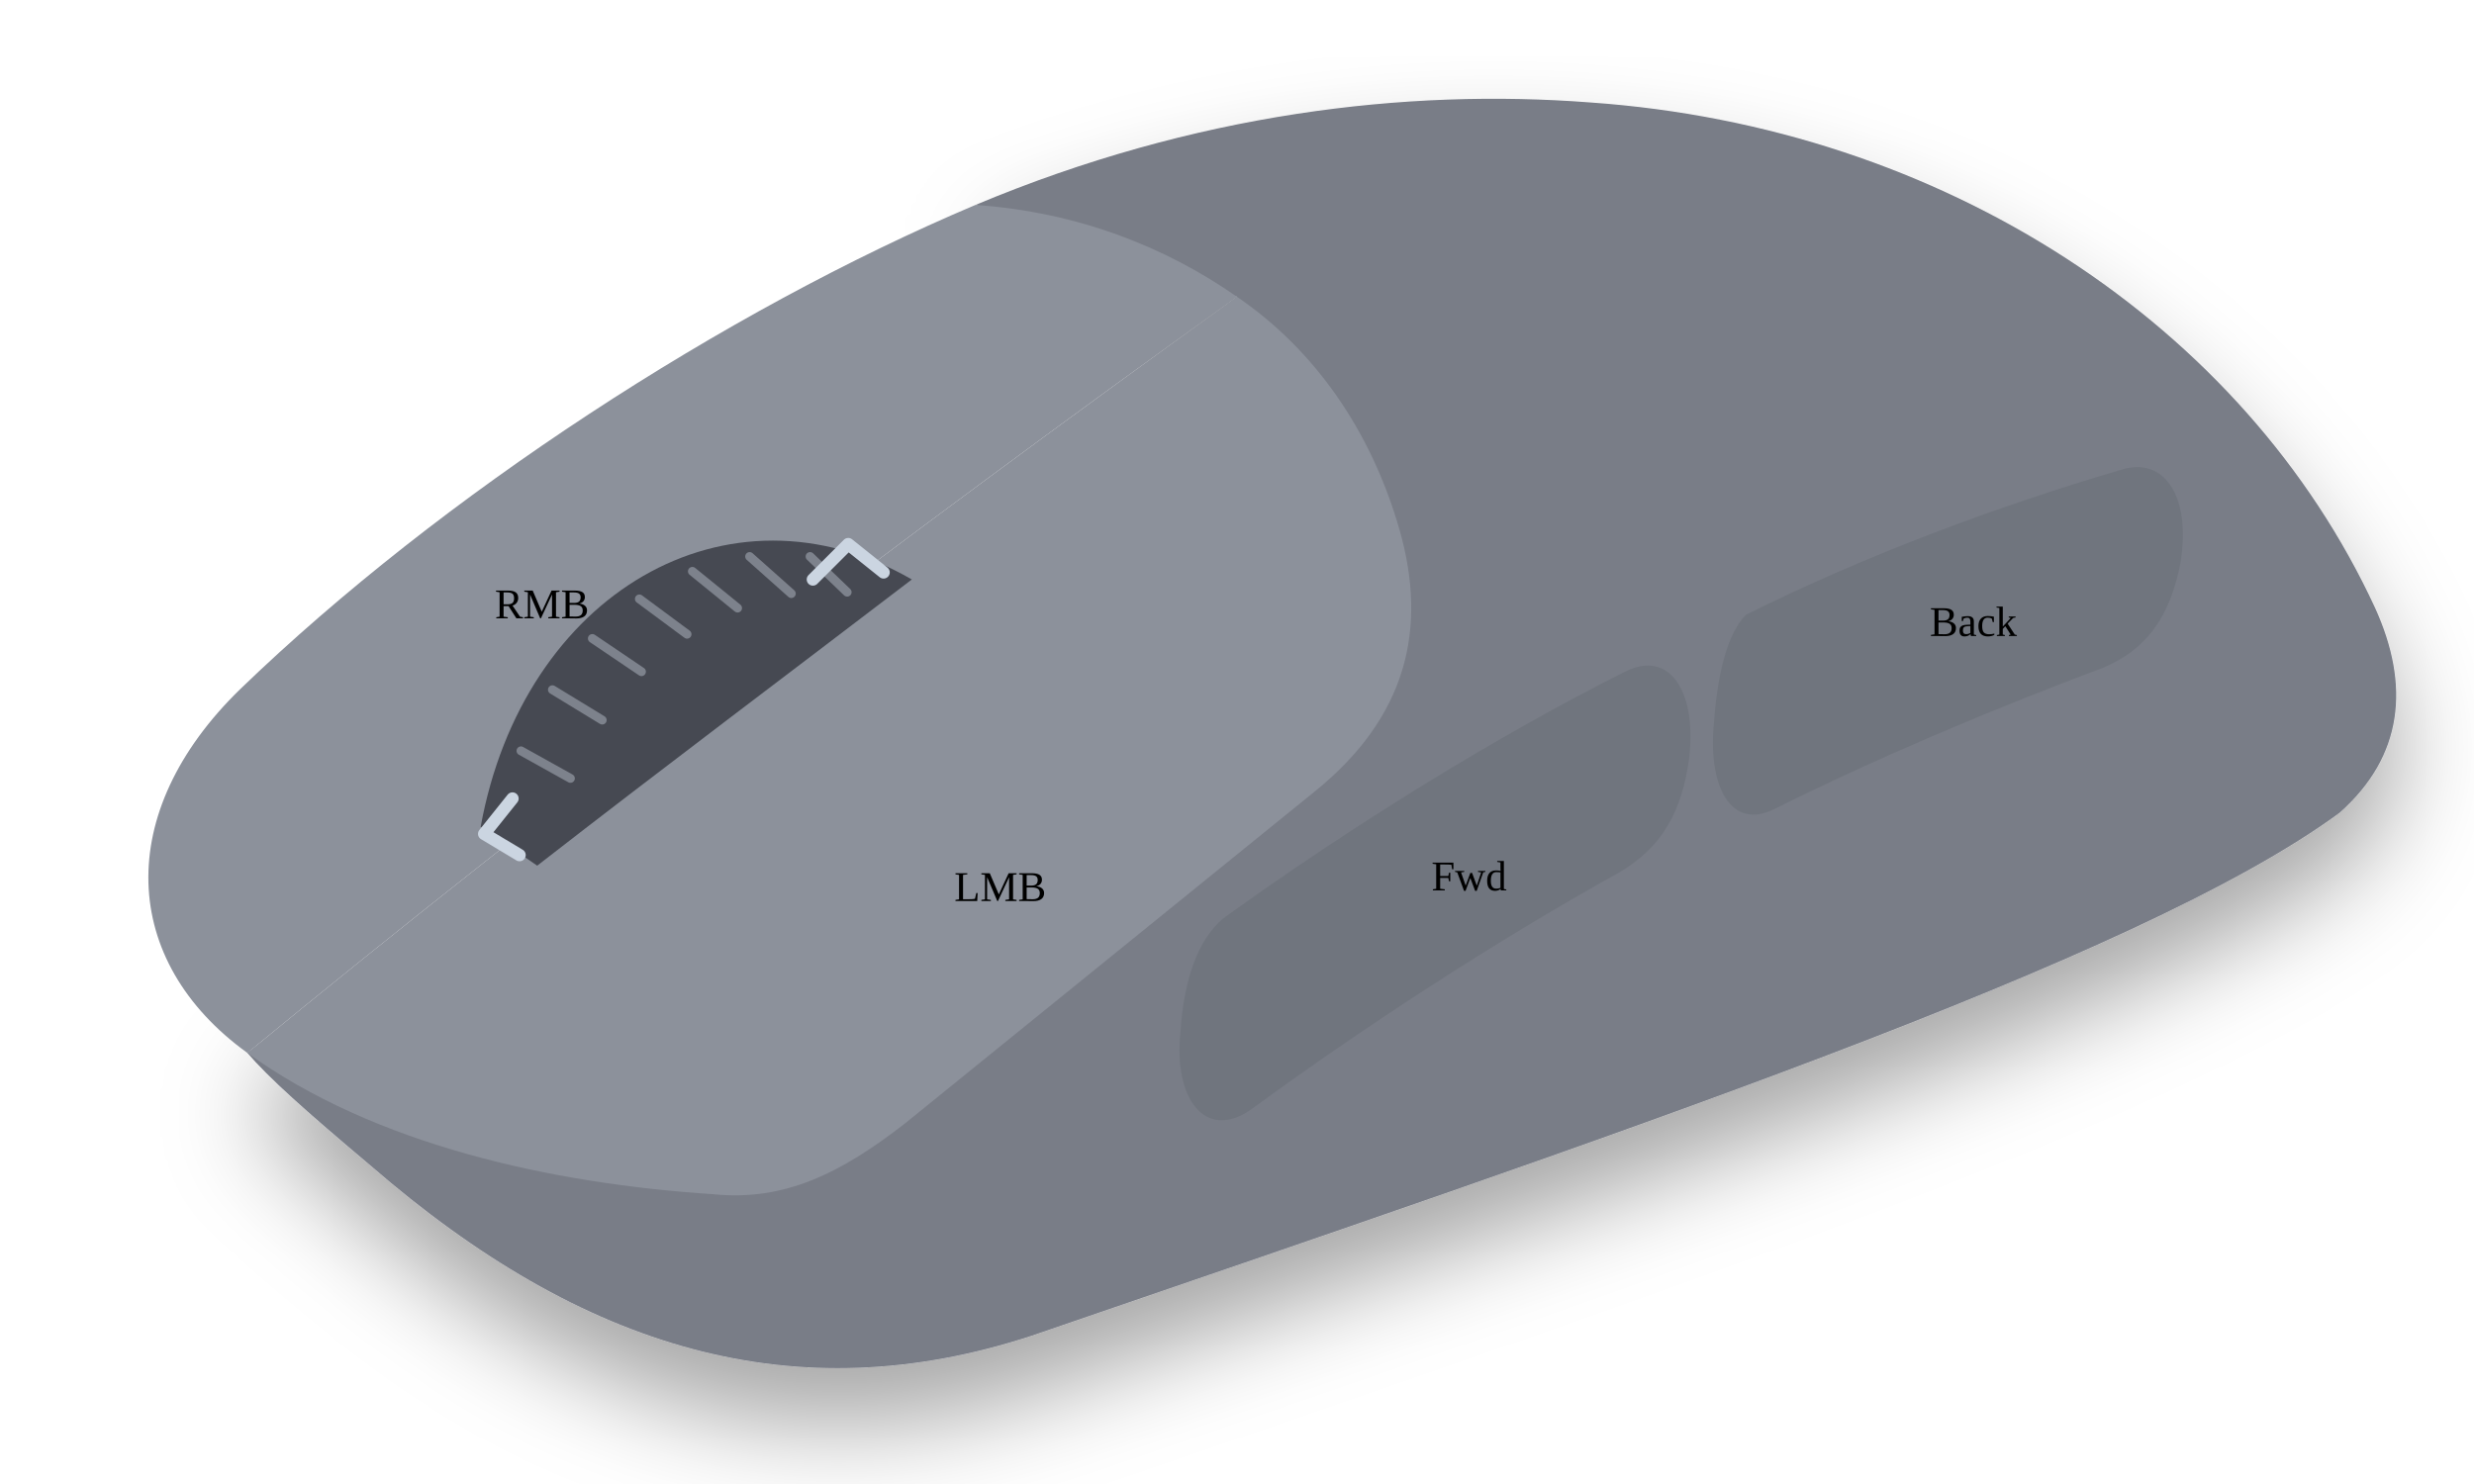
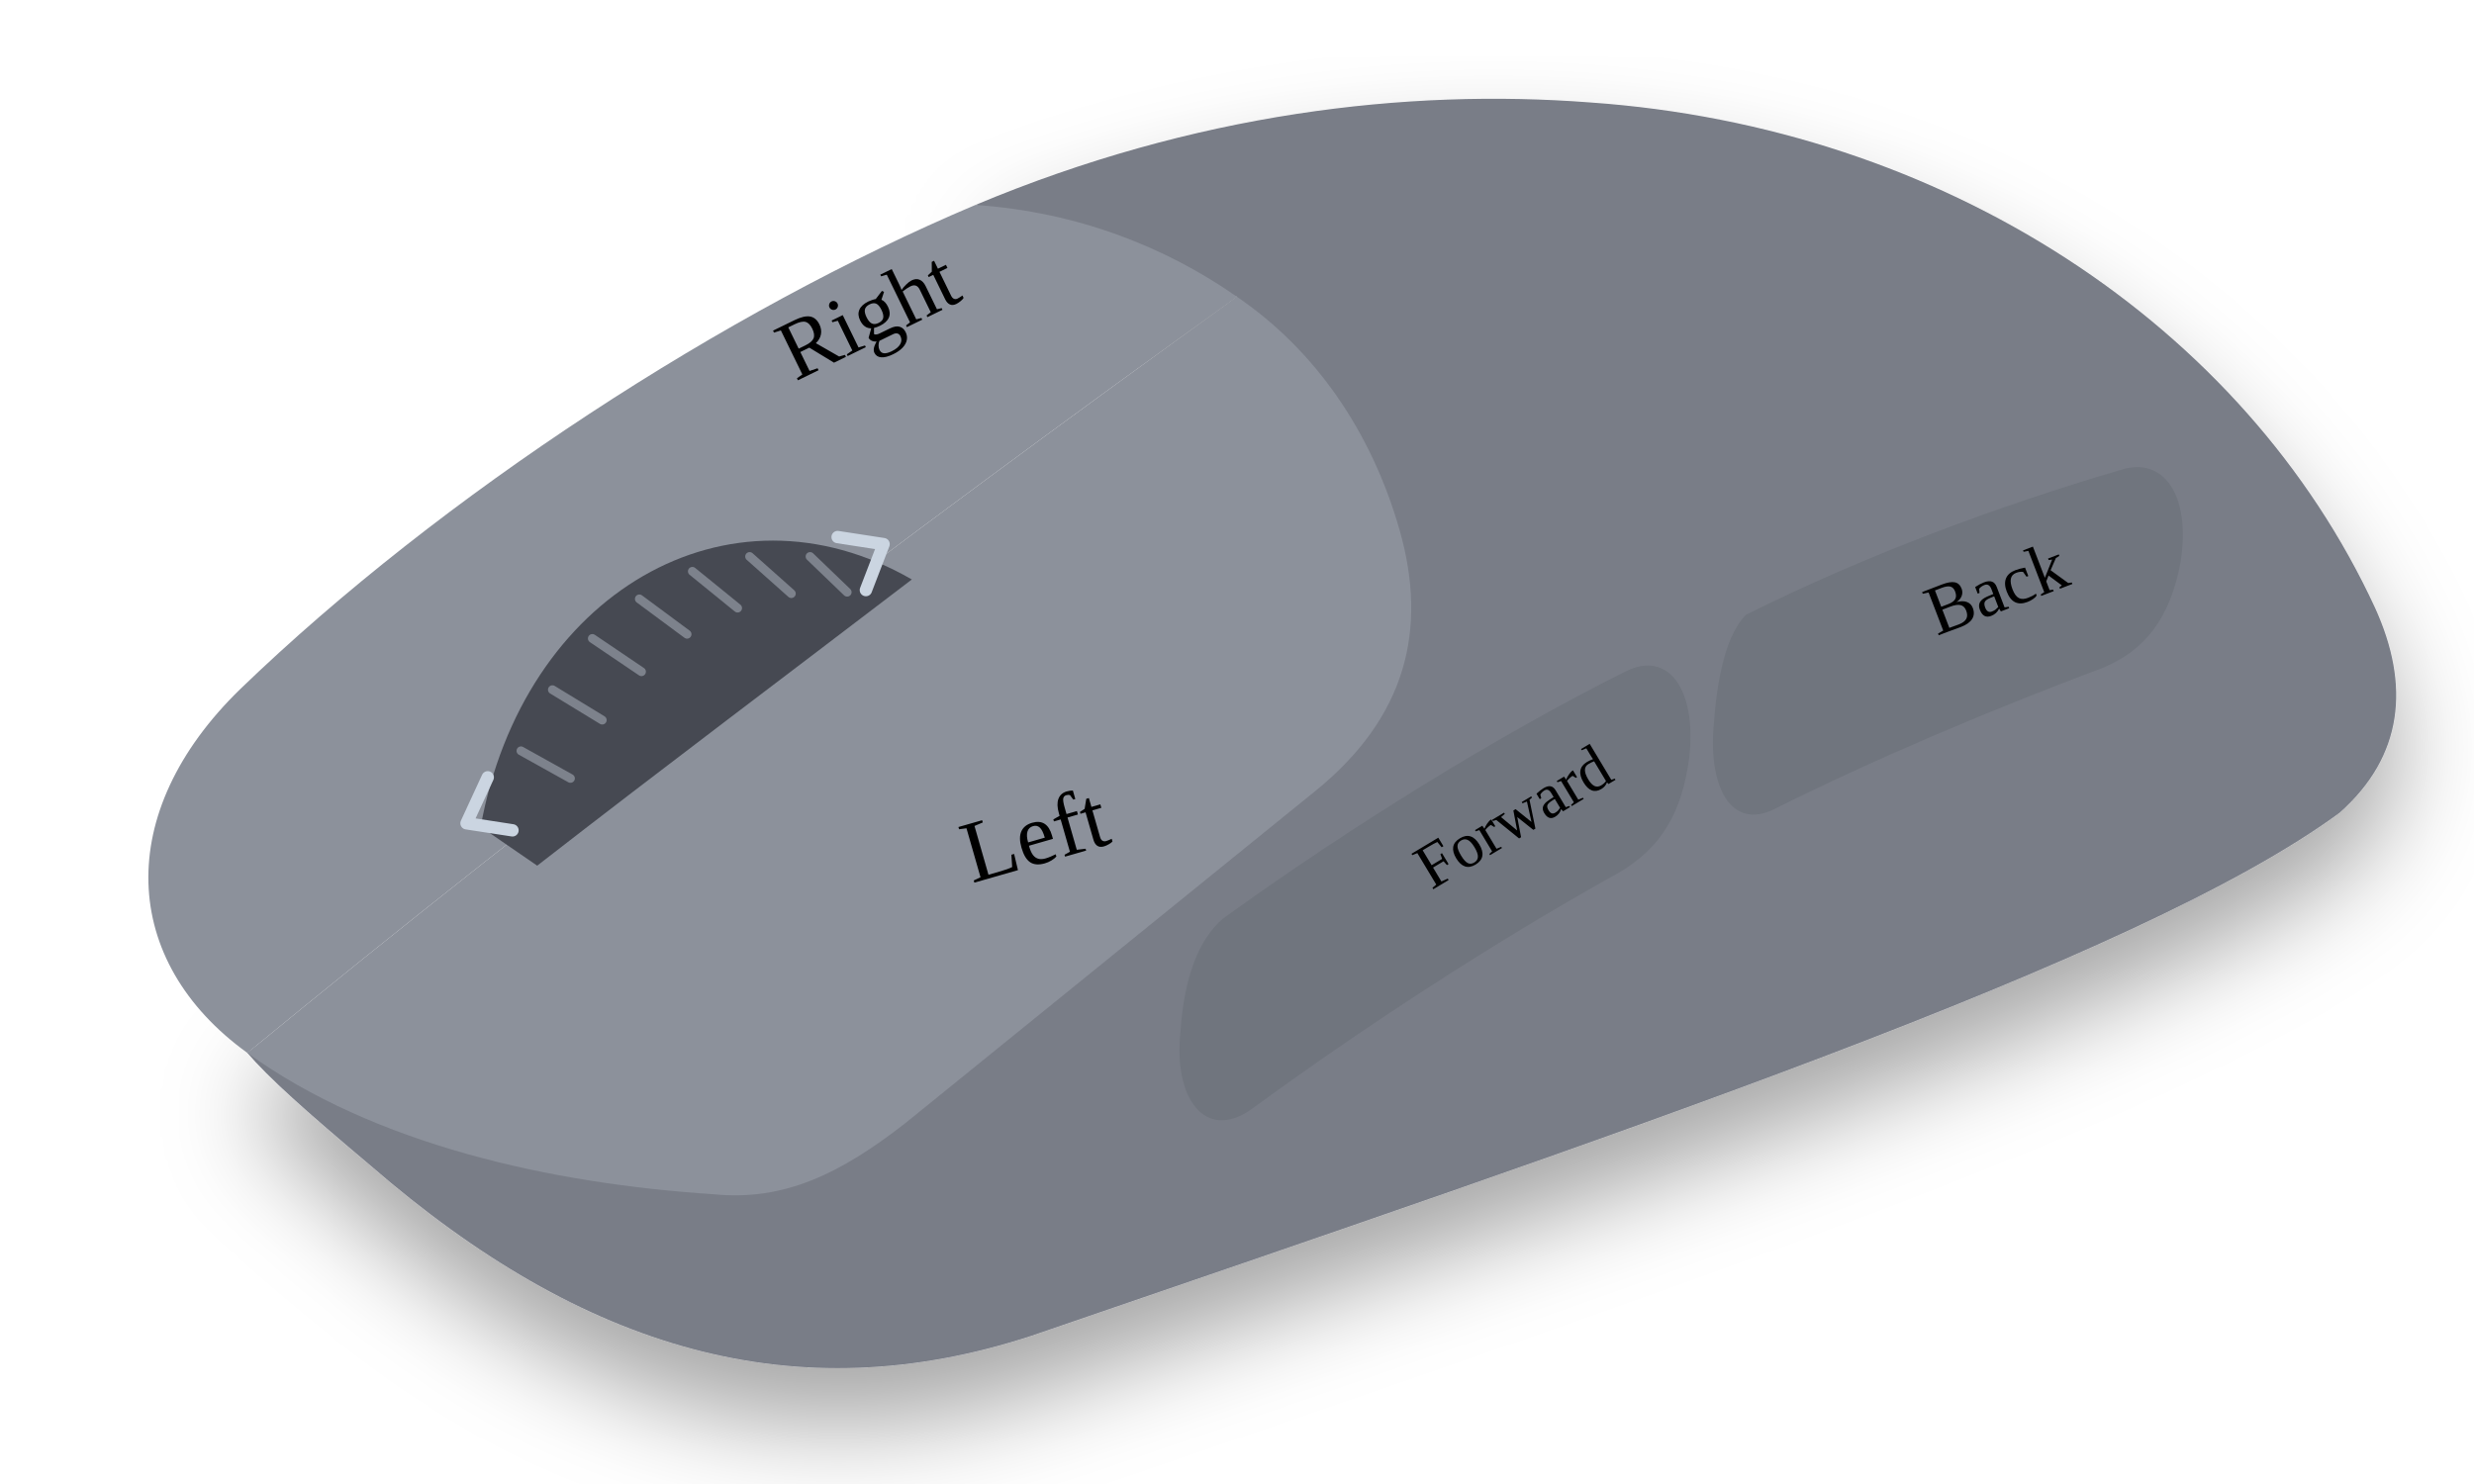
<svg xmlns="http://www.w3.org/2000/svg" class="mouse-svg" viewBox="150 240 700 420" role="img" aria-label="Interactive 5-Button Mouse Hardware Tester">
  <defs>
    <filter id="mouseDropShadow" x="-10%" y="-10%" width="125%" height="125%">
      <feDropShadow dx="0" dy="16" stdDeviation="14" flood-color="#000000" flood-opacity="0.35" />
    </filter>
  </defs>
  <g id="mouse-shell" class="mouse-shell-group" filter="url(#mouseDropShadow)">
    <path id="palm-shell" class="part-outline palm-part" fill="#797d87" d="M 426,298     C 488,272 548,265 600,269     C 700,276 785,332 822,412     C 832,434 830,454 812,470     C 755,512 605,562 442,618     C 375,640 315,622 255,570     C 236,554 226,545 220,538     L 500,324     Z" />
  </g>
-   <g id="btn-rmb" class="interactive mouse-btn btn-rmb-group" role="button" aria-label="Right Mouse Button (RMB)">
+   <g id="btn-rmb" class="interactive mouse-btn btn-rmb-group" role="button" aria-label="Right Mouse Button (Right)">
    <path class="part-outline btn-surface" fill="#8c919b" d="M 426,298     C 355,328 275,380 218,435     C 182,470 184,512 220,538     C 305,468 408,390 500,324     C 480,310 455,300 426,298 Z" />
-     <text class="mouse-btn-label" x="290" y="415">RMB</text>
+     <text class="mouse-btn-label" font-size="24" x="375" y="348" transform="rotate(-26, 375, 348)">Right</text>
  </g>
-   <g id="btn-lmb" class="interactive mouse-btn btn-lmb-group" role="button" aria-label="Left Mouse Button (LMB)">
+   <g id="btn-lmb" class="interactive mouse-btn btn-lmb-group" role="button" aria-label="Left Mouse Button (Left)">
    <path class="part-outline btn-surface" fill="#8c919b" d="M 220,538     C 256,564 306,575 352,578     C 372,580 388,572 406,558     L 522,464     C 548,443 554,418 546,390     C 538,362 522,339 500,324     C 408,390 305,468 220,538 Z" />
-     <text class="mouse-btn-label" x="420" y="495">LMB</text>
+     <text class="mouse-btn-label" font-size="25" x="425" y="490" transform="rotate(-16, 425, 490)">Left</text>
  </g>
-   <g id="btn-wheel" class="interactive mouse-btn btn-wheel-group" role="button" aria-label="Scroll Wheel and Middle Button (MMB)">
+   <g id="btn-wheel" class="interactive mouse-btn btn-wheel-group" role="button" aria-label="Scroll Wheel and Middle Button (Wheel)">
    <path class="part-outline wheel-surface" fill="#464952" d="M 286,474     C 298,408 356,374 408,404     C 374,430 338,457 302,485     Z" />
    <g class="wheel-treads" stroke="#7d828c" stroke-width="2.5" stroke-linecap="round">
      <line x1="297.4" y1="452.5" x2="311.4" y2="460.3" />
      <line x1="306.3" y1="435.2" x2="320.4" y2="443.8" />
      <line x1="317.6" y1="420.7" x2="331.5" y2="430.1" />
      <line x1="330.9" y1="409.5" x2="344.4" y2="419.5" />
      <line x1="345.9" y1="401.7" x2="358.7" y2="412.1" />
      <line x1="362.1" y1="397.5" x2="373.9" y2="408.0" />
      <line x1="379.2" y1="397.5" x2="389.7" y2="407.6" />
    </g>
-     <polyline id="notch-up" class="wheel-notch notch-up" points="380,404 390,394 400,402" fill="none" stroke="#cbd5e1" stroke-width="3.5" stroke-linecap="round" stroke-linejoin="round" />
-     <polyline id="notch-down" class="wheel-notch notch-down" points="295,466 287,476 297,482" fill="none" stroke="#cbd5e1" stroke-width="3.5" stroke-linecap="round" stroke-linejoin="round" />
+     <polyline id="notch-up" class="wheel-notch notch-up" points="288,460 282,473 295,475" fill="none" stroke="#cbd5e1" stroke-width="3.5" stroke-linecap="round" stroke-linejoin="round" />
+     <polyline id="notch-down" class="wheel-notch notch-down" points="395,407 400,394 387,392" fill="none" stroke="#cbd5e1" stroke-width="3.5" stroke-linecap="round" stroke-linejoin="round" />
  </g>
-   <g id="btn-thumb2" class="interactive mouse-btn btn-thumb2-group" role="button" aria-label="Forward Button (Fwd)">
+   <g id="btn-thumb2" class="interactive mouse-btn btn-thumb2-group" role="button" aria-label="Forward Button (Forward)">
    <path class="part-outline btn-surface" fill="#70757e" d="M 496,500     C 532,474 574,448 610,430     C 622,424 630,435 628,454     C 626,470 620,480 608,487     C 572,507 534,532 504,554     C 491,563 482,551 484,532     C 485,517 489,506 496,500 Z" />
-     <text class="mouse-btn-label thumb-label" x="555" y="492">Fwd</text>
+     <text class="mouse-btn-label thumb-label" font-size="18" x="555" y="492" transform="rotate(-31, 555, 492)">Forward</text>
  </g>
  <g id="btn-thumb1" class="interactive mouse-btn btn-thumb1-group" role="button" aria-label="Back Button (Back)">
    <path class="part-outline btn-surface" fill="#70757e" d="M 644,414     C 678,397 716,383 750,373     C 762,369 770,380 767,399     C 764,415 757,424 745,429     C 713,441 680,455 652,469     C 640,475 633,463 635,444     C 636,430 639,419 644,414 Z" />
-     <text class="mouse-btn-label thumb-label" x="696" y="420">Back</text>
+     <text class="mouse-btn-label thumb-label" font-size="20" x="698" y="420" transform="rotate(-21, 698, 420)">Back</text>
  </g>
</svg>
